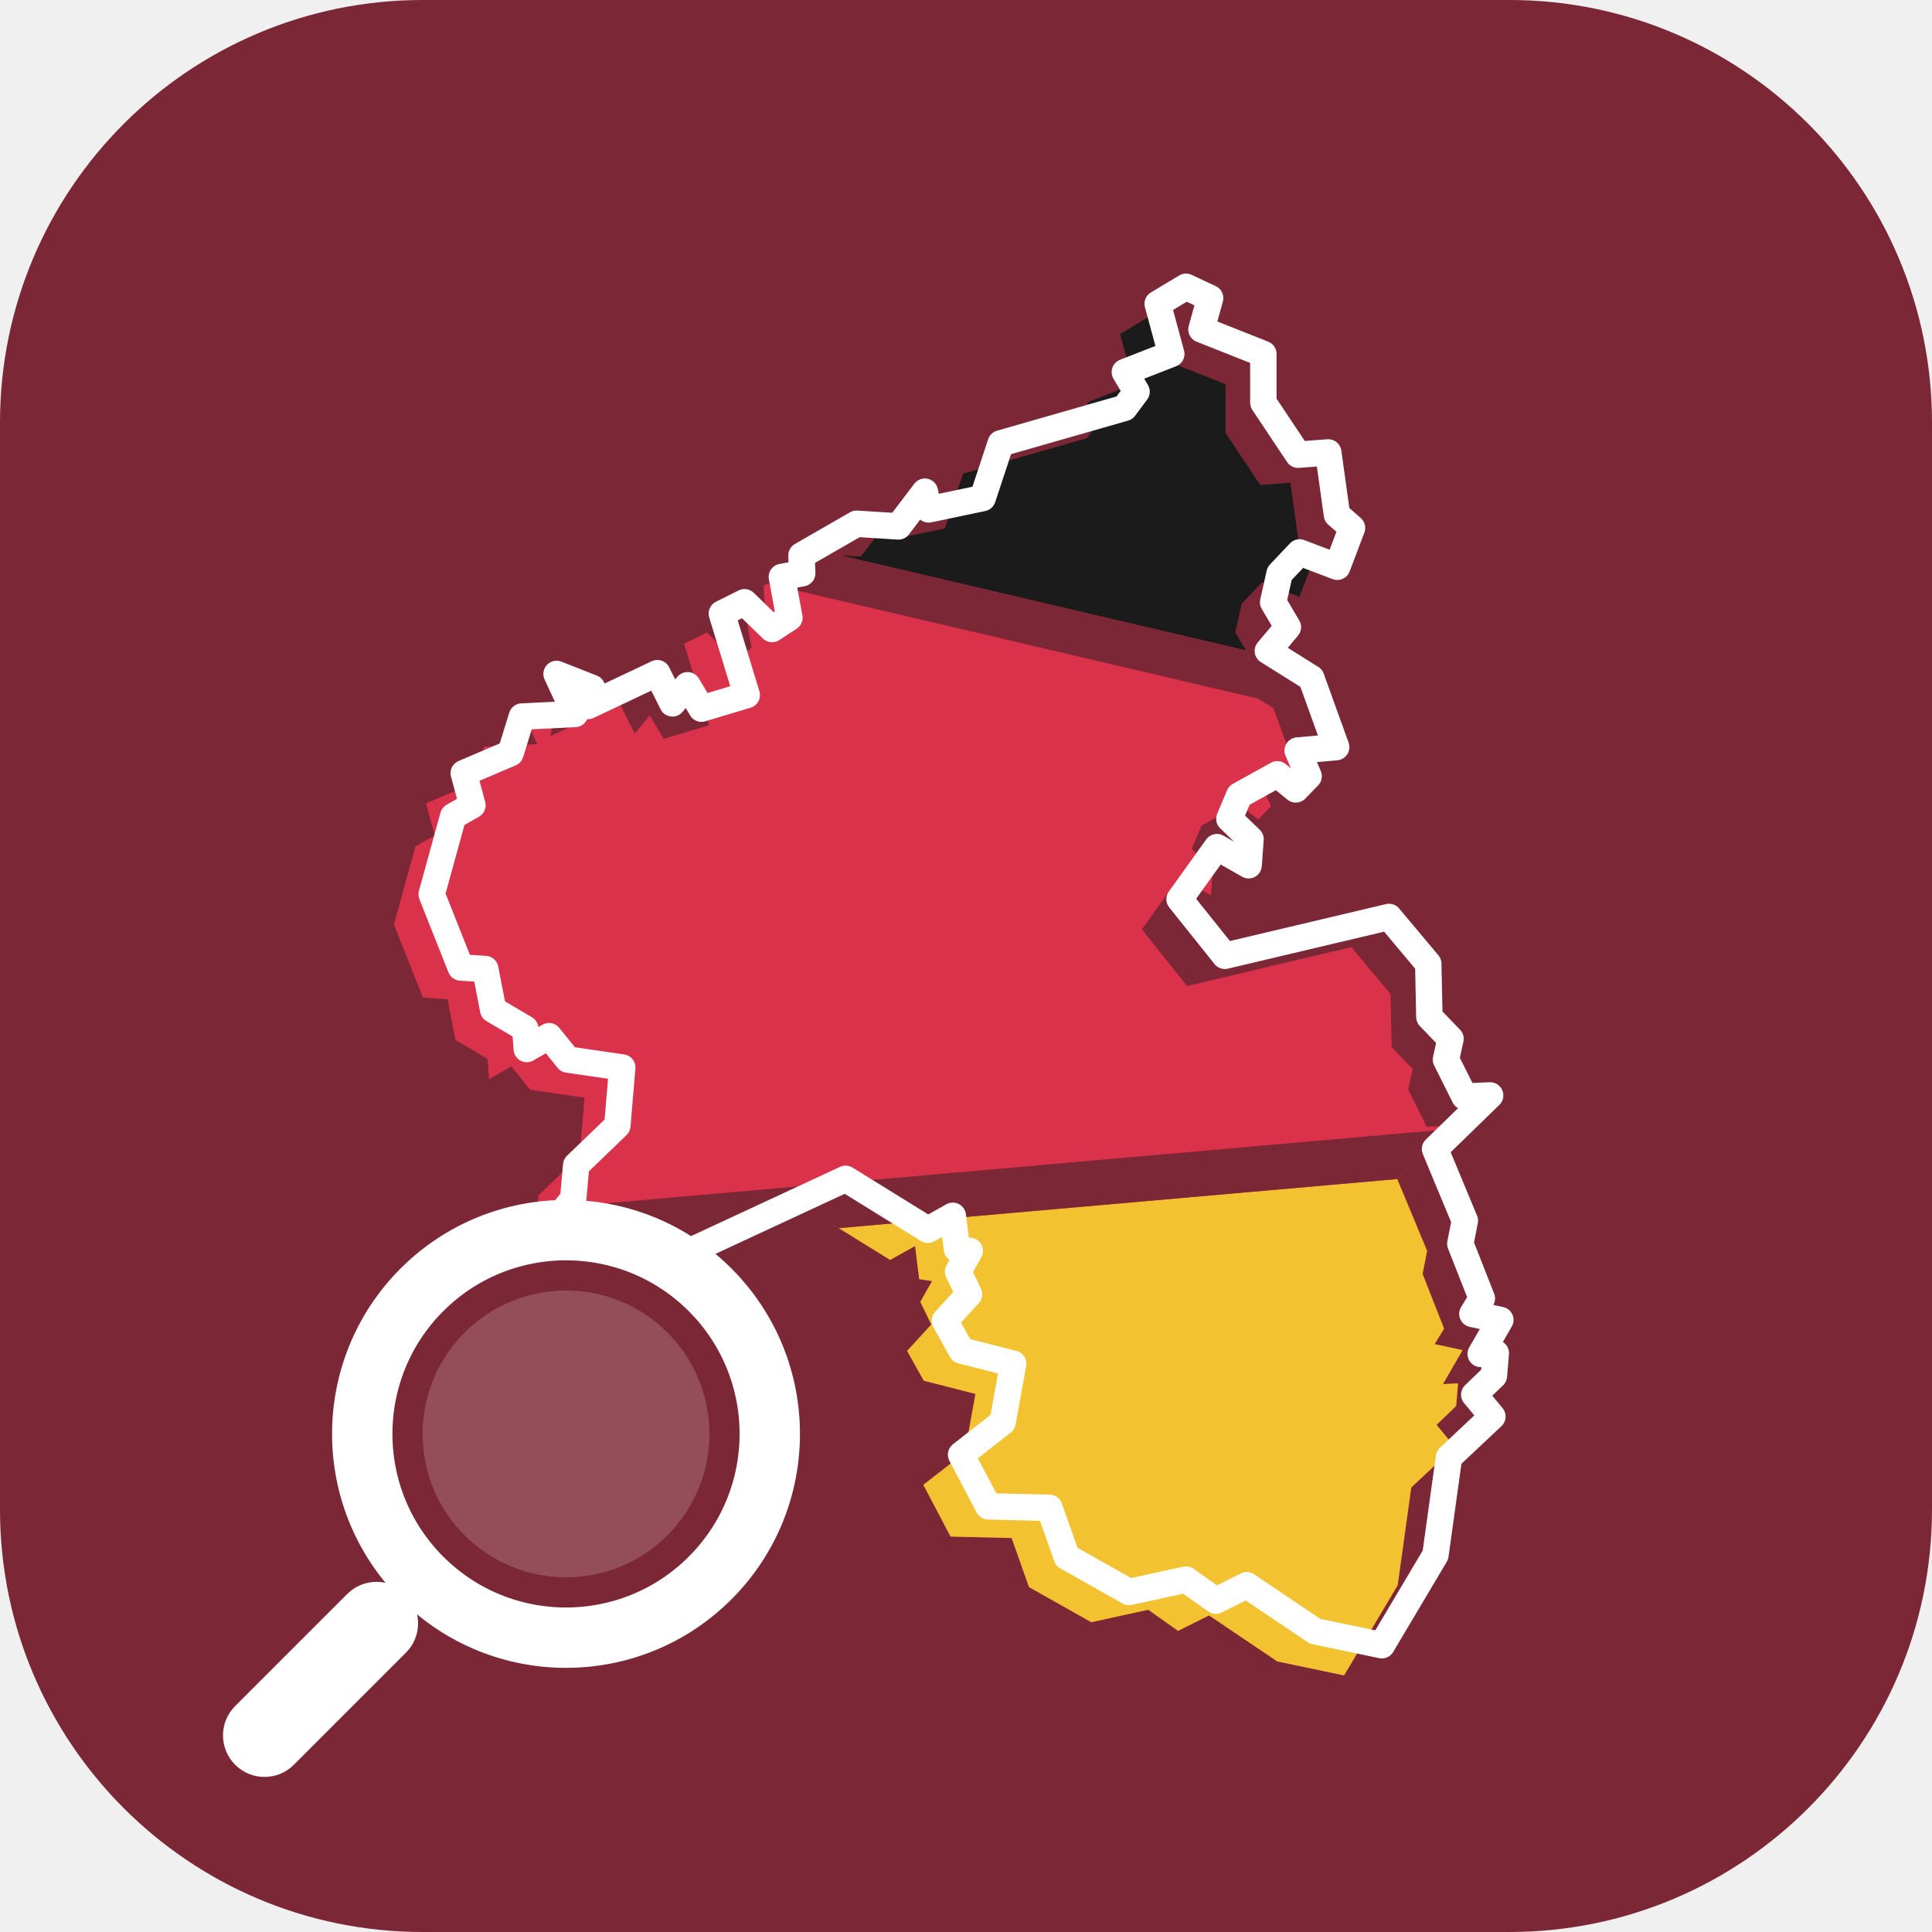
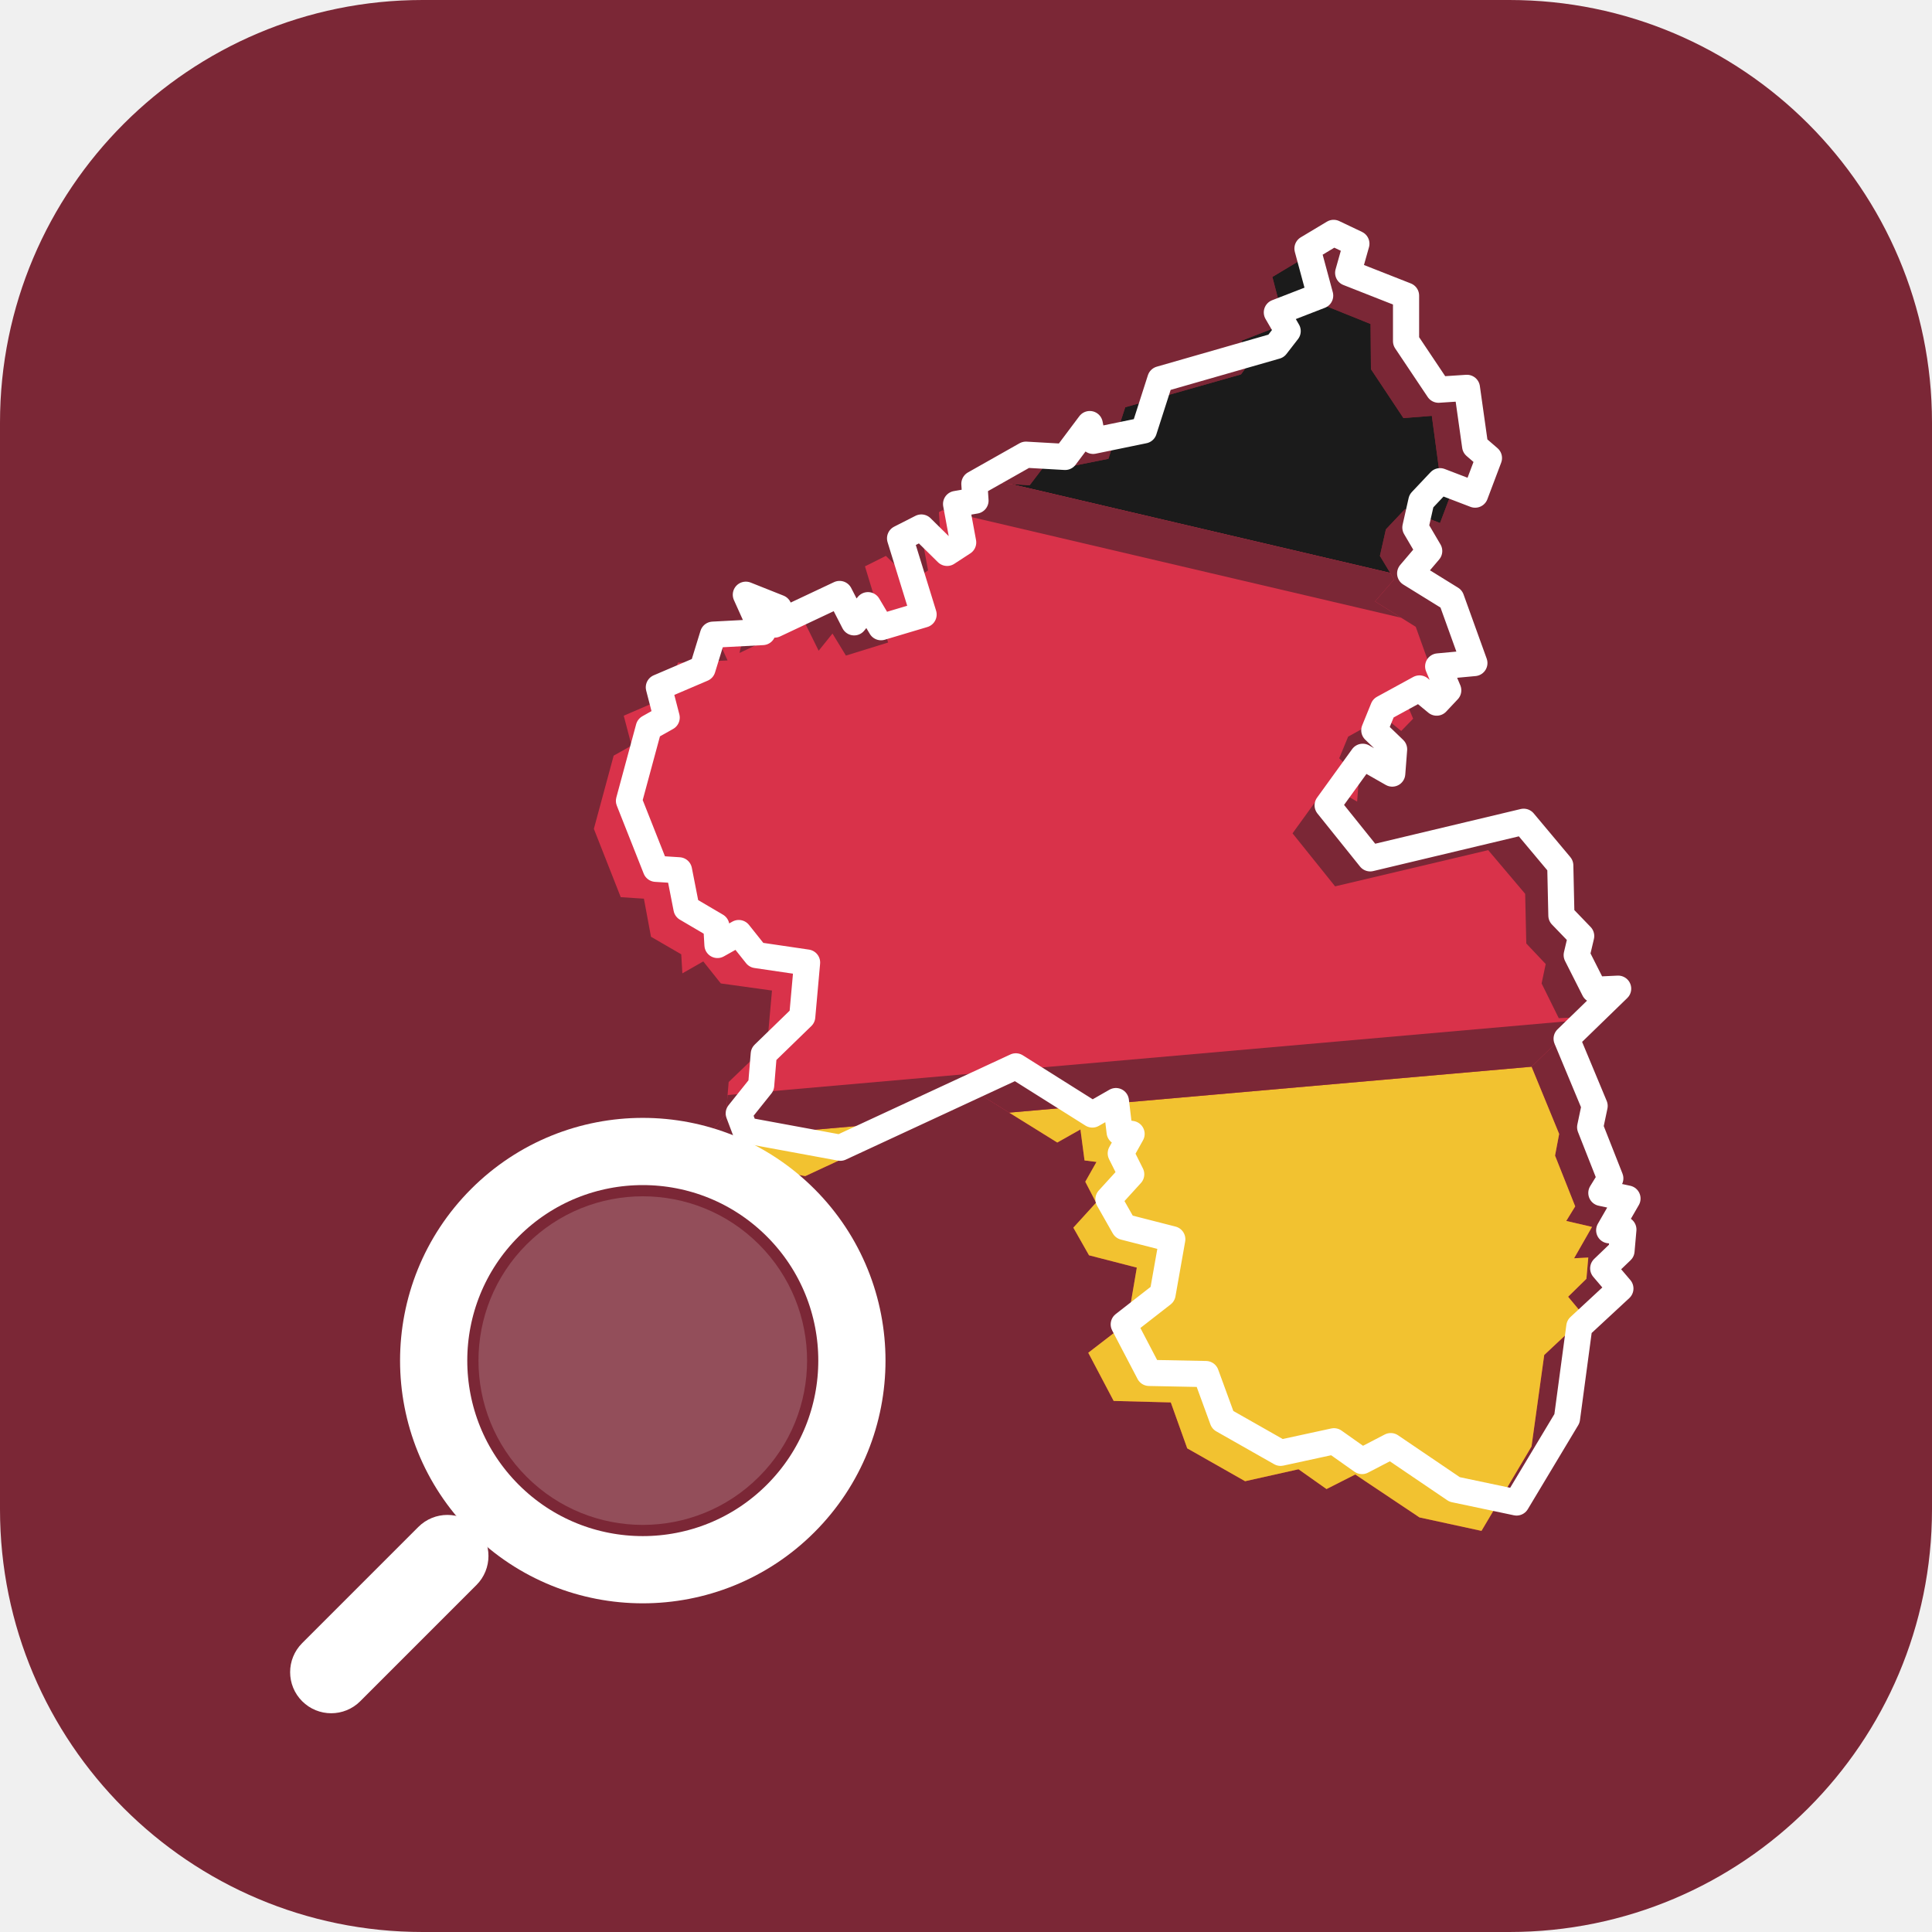
<svg xmlns="http://www.w3.org/2000/svg" viewBox="0 0 512 512">
  <defs>
    <clipPath id="land">
-       <path d="M304.3,84.0 L310.7,87.0 L308.4,95.3 L324.8,101.8 L324.8,114.7 L334.0,128.5 L342.0,127.9 L344.3,144.4 L348.3,147.9 L344.4,158.2 L334.4,154.4 L329.1,160.0 L327.4,167.6 L331.3,174.2 L326.0,180.5 L337.5,187.7 L344.1,206.0 L333.9,206.9 L336.8,213.7 L333.4,217.2 L328.5,213.2 L318.4,218.8 L315.8,225.0 L321.4,230.4 L320.9,237.3 L312.5,232.5 L302.6,246.3 L314.6,261.3 L358.1,251.0 L368.5,263.4 L368.8,277.5 L374.4,283.3 L373.2,288.8 L378.1,298.6 L384.9,298.3 L370.3,312.5 L378.2,331.5 L377.0,337.6 L382.7,352.1 L380.2,356.2 L387.6,357.8 L382.4,366.8 L386.4,366.6 L385.9,372.6 L380.7,377.6 L385.5,383.4 L374.0,394.2 L370.4,420.1 L356.2,444.0 L338.5,440.3 L320.4,428.1 L312.2,432.2 L304.3,426.6 L289.2,429.9 L272.7,420.6 L268.1,407.6 L251.9,407.2 L244.7,393.5 L255.7,384.9 L258.5,369.4 L244.8,365.9 L240.4,358.0 L246.8,351.0 L243.9,345.0 L247.0,339.5 L243.6,339.0 L242.5,330.2 L235.9,333.9 L214.1,320.4 L164.4,343.5 L137.3,338.4 L135.6,333.6 L141.9,325.7 L142.7,316.8 L153.6,306.3 L154.9,290.9 L140.5,288.8 L135.5,282.6 L129.6,286.0 L129.2,280.6 L120.7,275.6 L118.6,264.8 L112.1,264.4 L104.4,245.0 L110.1,224.3 L115.2,221.4 L112.9,212.9 L125.3,207.6 L128.3,197.9 L142.4,197.2 L137.5,186.6 L146.9,190.3 L145.8,195.1 L164.2,186.4 L168.2,194.4 L172.2,189.6 L175.9,195.8 L187.9,192.2 L181.3,170.6 L187.3,167.6 L194.6,174.7 L199.2,171.7 L197.2,160.9 L202.6,159.9 L202.4,155.2 L217.0,146.8 L228.1,147.5 L235.1,138.3 L236.1,143.0 L250.4,140.0 L255.2,125.5 L288.0,116.1 L291.2,111.8 L288.1,106.6 L300.4,101.8 L296.8,88.5 L304.3,84.0 Z" />
+       <path d="M315.6,73.6 L321.7,76.4 L319.5,84.2 L334.9,90.4 L335.0,102.5 L343.7,115.6 L351.3,115.0 L353.4,130.6 L357.2,133.9 L353.5,143.7 L344.1,140.0 L339.0,145.4 L337.4,152.5 L341.2,158.8 L336.1,164.7 L347.0,171.5 L353.2,188.8 L343.6,189.7 L346.3,196.1 L343.1,199.4 L338.5,195.6 L328.9,200.9 L326.5,206.7 L331.8,211.8 L331.3,218.3 L323.4,213.8 L314.0,226.8 L325.4,241.0 L366.4,231.3 L376.3,243.0 L376.6,256.3 L381.8,261.8 L380.7,267.0 L385.3,276.3 L391.7,276.0 L378.0,289.3 L385.4,307.3 L384.3,313.1 L389.7,326.7 L387.3,330.6 L394.2,332.2 L389.4,340.6 L393.2,340.4 L392.7,346.1 L387.8,350.9 L392.3,356.3 L381.4,366.5 L378.0,391.0 L364.6,413.6 L348.0,410.0 L330.8,398.5 L323.1,402.4 L315.6,397.1 L301.3,400.3 L285.8,391.5 L281.4,379.2 L266.1,378.8 L259.3,365.9 L269.8,357.8 L272.3,343.1 L259.5,339.8 L255.3,332.4 L261.4,325.7 L258.5,320.1 L261.5,314.8 L258.3,314.4 L257.2,306.1 L251.0,309.6 L230.4,296.8 L183.5,318.6 L157.9,313.8 L156.3,309.3 L162.3,301.8 L163.0,293.4 L173.3,283.5 L174.6,268.9 L160.9,267.0 L156.2,261.1 L150.6,264.3 L150.3,259.2 L142.2,254.5 L140.3,244.3 L134.1,243.9 L126.9,225.6 L132.2,206.0 L137.0,203.3 L134.9,195.3 L146.5,190.3 L149.4,181.1 L162.7,180.5 L158.1,170.4 L166.9,174.0 L165.9,178.5 L183.3,170.2 L187.1,177.9 L190.8,173.3 L194.4,179.2 L205.7,175.7 L199.5,155.3 L205.1,152.5 L212.0,159.2 L216.4,156.4 L214.5,146.2 L219.6,145.3 L219.3,140.8 L233.2,132.9 L243.6,133.6 L250.3,124.8 L251.2,129.2 L264.7,126.5 L269.2,112.7 L300.2,103.9 L303.2,99.8 L300.3,94.9 L311.9,90.4 L308.6,77.8 L315.6,73.6 Z" />
    </clipPath>
  </defs>
  <rect width="512" height="512" rx="112" fill="#7b2736" />
-   <g transform="translate(0.0,0.0) scale(1.0)">
+   <g transform="translate(31.8,-3.6) scale(0.9896)">
    <g clip-path="url(#land)">
-       <rect width="512" height="512" fill="#d9324a" />
-       <polygon points="0,0 512,0 512,215 0,95" fill="#1b1b1b" />
-       <polygon points="0,345 512,300 512,512 0,512" fill="#f2c230" />
-       <polygon points="0,95 512,215 512,227 0,107" fill="#7b2736" />
-       <polygon points="0,333 512,288 512,300 0,345" fill="#7b2736" />
+       <g transform="translate(100,66) scale(0.9444) translate(-76,-76)">
+         <rect width="512" height="512" fill="#d9324a" />
+         <polygon points="0,0 512,0 512,215 0,95" fill="#1b1b1b" />
+         <polygon points="0,345 512,300 512,512 0,512" fill="#f2c230" />
+         <polygon points="0,95 512,215 512,227 0,107" fill="#7b2736" />
+         <polygon points="0,333 512,288 512,300 0,345" fill="#7b2736" />
+       </g>
    </g>
-     <path d="M314.3,76.0 L320.7,79.0 L318.4,87.3 L334.8,93.8 L334.8,106.7 L344.0,120.5 L352.0,119.9 L354.3,136.4 L358.3,139.9 L354.4,150.2 L344.4,146.4 L339.1,152.0 L337.4,159.6 L341.3,166.2 L336.0,172.5 L347.5,179.7 L354.1,198.0 L343.9,198.9 L346.8,205.7 L343.4,209.2 L338.5,205.2 L328.4,210.8 L325.8,217.0 L331.4,222.4 L330.9,229.3 L322.5,224.5 L312.6,238.3 L324.6,253.3 L368.1,243.0 L378.5,255.4 L378.8,269.5 L384.4,275.3 L383.2,280.8 L388.1,290.6 L394.9,290.3 L380.3,304.5 L388.2,323.5 L387.0,329.6 L392.7,344.1 L390.2,348.2 L397.6,349.8 L392.4,358.8 L396.4,358.6 L395.9,364.6 L390.7,369.6 L395.5,375.4 L384.0,386.2 L380.4,412.1 L366.2,436.0 L348.5,432.3 L330.4,420.1 L322.2,424.2 L314.3,418.6 L299.2,421.9 L282.7,412.6 L278.1,399.6 L261.9,399.2 L254.7,385.5 L265.7,376.9 L268.5,361.4 L254.8,357.9 L250.4,350.0 L256.8,343.0 L253.9,337.0 L257.0,331.5 L253.6,331.0 L252.5,322.2 L245.9,325.9 L224.1,312.4 L174.4,335.5 L147.3,330.4 L145.6,325.6 L151.9,317.7 L152.7,308.8 L163.6,298.3 L164.9,282.9 L150.5,280.8 L145.5,274.6 L139.6,278.0 L139.2,272.6 L130.7,267.6 L128.6,256.8 L122.1,256.4 L114.4,237.0 L120.1,216.3 L125.2,213.4 L122.9,204.9 L135.3,199.6 L138.3,189.9 L152.4,189.2 L147.5,178.6 L156.9,182.3 L155.8,187.1 L174.2,178.4 L178.2,186.4 L182.2,181.6 L185.9,187.8 L197.9,184.2 L191.3,162.6 L197.3,159.6 L204.6,166.7 L209.2,163.7 L207.2,152.9 L212.6,151.9 L212.4,147.2 L227.0,138.8 L238.1,139.5 L245.1,130.3 L246.1,135.0 L260.4,132.0 L265.2,117.5 L298.0,108.1 L301.2,103.8 L298.1,98.6 L310.4,93.8 L306.8,80.5 L314.3,76.0 Z" fill="none" stroke="#ffffff" stroke-width="7" stroke-linejoin="round" />
-     <g transform="translate(150,380) rotate(45)">
-       <circle r="54" fill="#7b2736" stroke="#ffffff" stroke-width="16" />
-       <circle r="38" fill="#ffffff" fill-opacity="0.18" />
-       <rect x="-11" y="60" width="22" height="64" rx="11" fill="#ffffff" />
+     <path d="M325.0,66.0 L331.1,68.9 L328.9,76.7 L344.4,82.8 L344.4,95.0 L353.1,108.0 L360.7,107.5 L362.9,123.1 L366.6,126.3 L362.9,136.1 L353.5,132.5 L348.5,137.8 L346.9,144.9 L350.6,151.2 L345.5,157.2 L356.5,164.0 L362.7,181.2 L353.0,182.1 L355.7,188.5 L352.6,191.8 L348.0,188.0 L338.3,193.3 L335.9,199.2 L341.2,204.3 L340.7,210.8 L332.8,206.3 L323.4,219.3 L334.8,233.5 L375.9,223.7 L385.7,235.4 L386.0,248.8 L391.3,254.3 L390.1,259.4 L394.8,268.7 L401.2,268.4 L387.4,281.8 L394.9,299.8 L393.7,305.5 L399.1,319.2 L396.7,323.1 L403.7,324.6 L398.8,333.1 L402.6,332.9 L402.1,338.6 L397.2,343.3 L401.8,348.7 L390.8,358.9 L387.5,383.5 L374.0,406.0 L357.4,402.5 L340.3,390.9 L332.6,394.9 L325.1,389.6 L310.8,392.7 L295.3,383.9 L290.8,371.6 L275.6,371.3 L268.8,358.3 L279.2,350.2 L281.8,335.5 L268.9,332.2 L264.7,324.8 L270.8,318.1 L268.0,312.5 L270.9,307.3 L267.7,306.8 L266.7,298.5 L260.4,302.1 L239.9,289.2 L192.9,311.0 L167.4,306.3 L165.7,301.8 L171.7,294.3 L172.4,285.9 L182.7,275.9 L184.0,261.4 L170.4,259.4 L165.7,253.5 L160.0,256.7 L159.7,251.6 L151.7,246.9 L149.7,236.7 L143.5,236.3 L136.3,218.1 L141.6,198.5 L146.4,195.8 L144.3,187.7 L156.0,182.7 L158.8,173.6 L172.1,172.9 L167.6,162.9 L176.4,166.4 L175.3,170.9 L192.7,162.7 L196.6,170.3 L200.3,165.7 L203.8,171.6 L215.2,168.2 L208.9,147.8 L214.6,144.9 L221.5,151.7 L225.8,148.9 L223.9,138.6 L229.1,137.7 L228.8,133.2 L242.6,125.4 L253.1,126.0 L259.7,117.2 L260.6,121.7 L274.2,118.9 L278.6,105.2 L309.6,96.3 L312.7,92.3 L309.8,87.3 L321.4,82.8 L318.0,70.2 L325.0,66.0 Z" fill="none" stroke="#ffffff" stroke-width="7" stroke-linejoin="round" />
+     <g transform="translate(140,368) rotate(45)">
+       <circle r="56" fill="#7b2736" stroke="#ffffff" stroke-width="18" />
+       <circle r="44.0" fill="#ffffff" fill-opacity="0.18" />
+       <rect x="-11" y="63.0" width="22" height="66" rx="11" fill="#ffffff" />
    </g>
  </g>
</svg>
